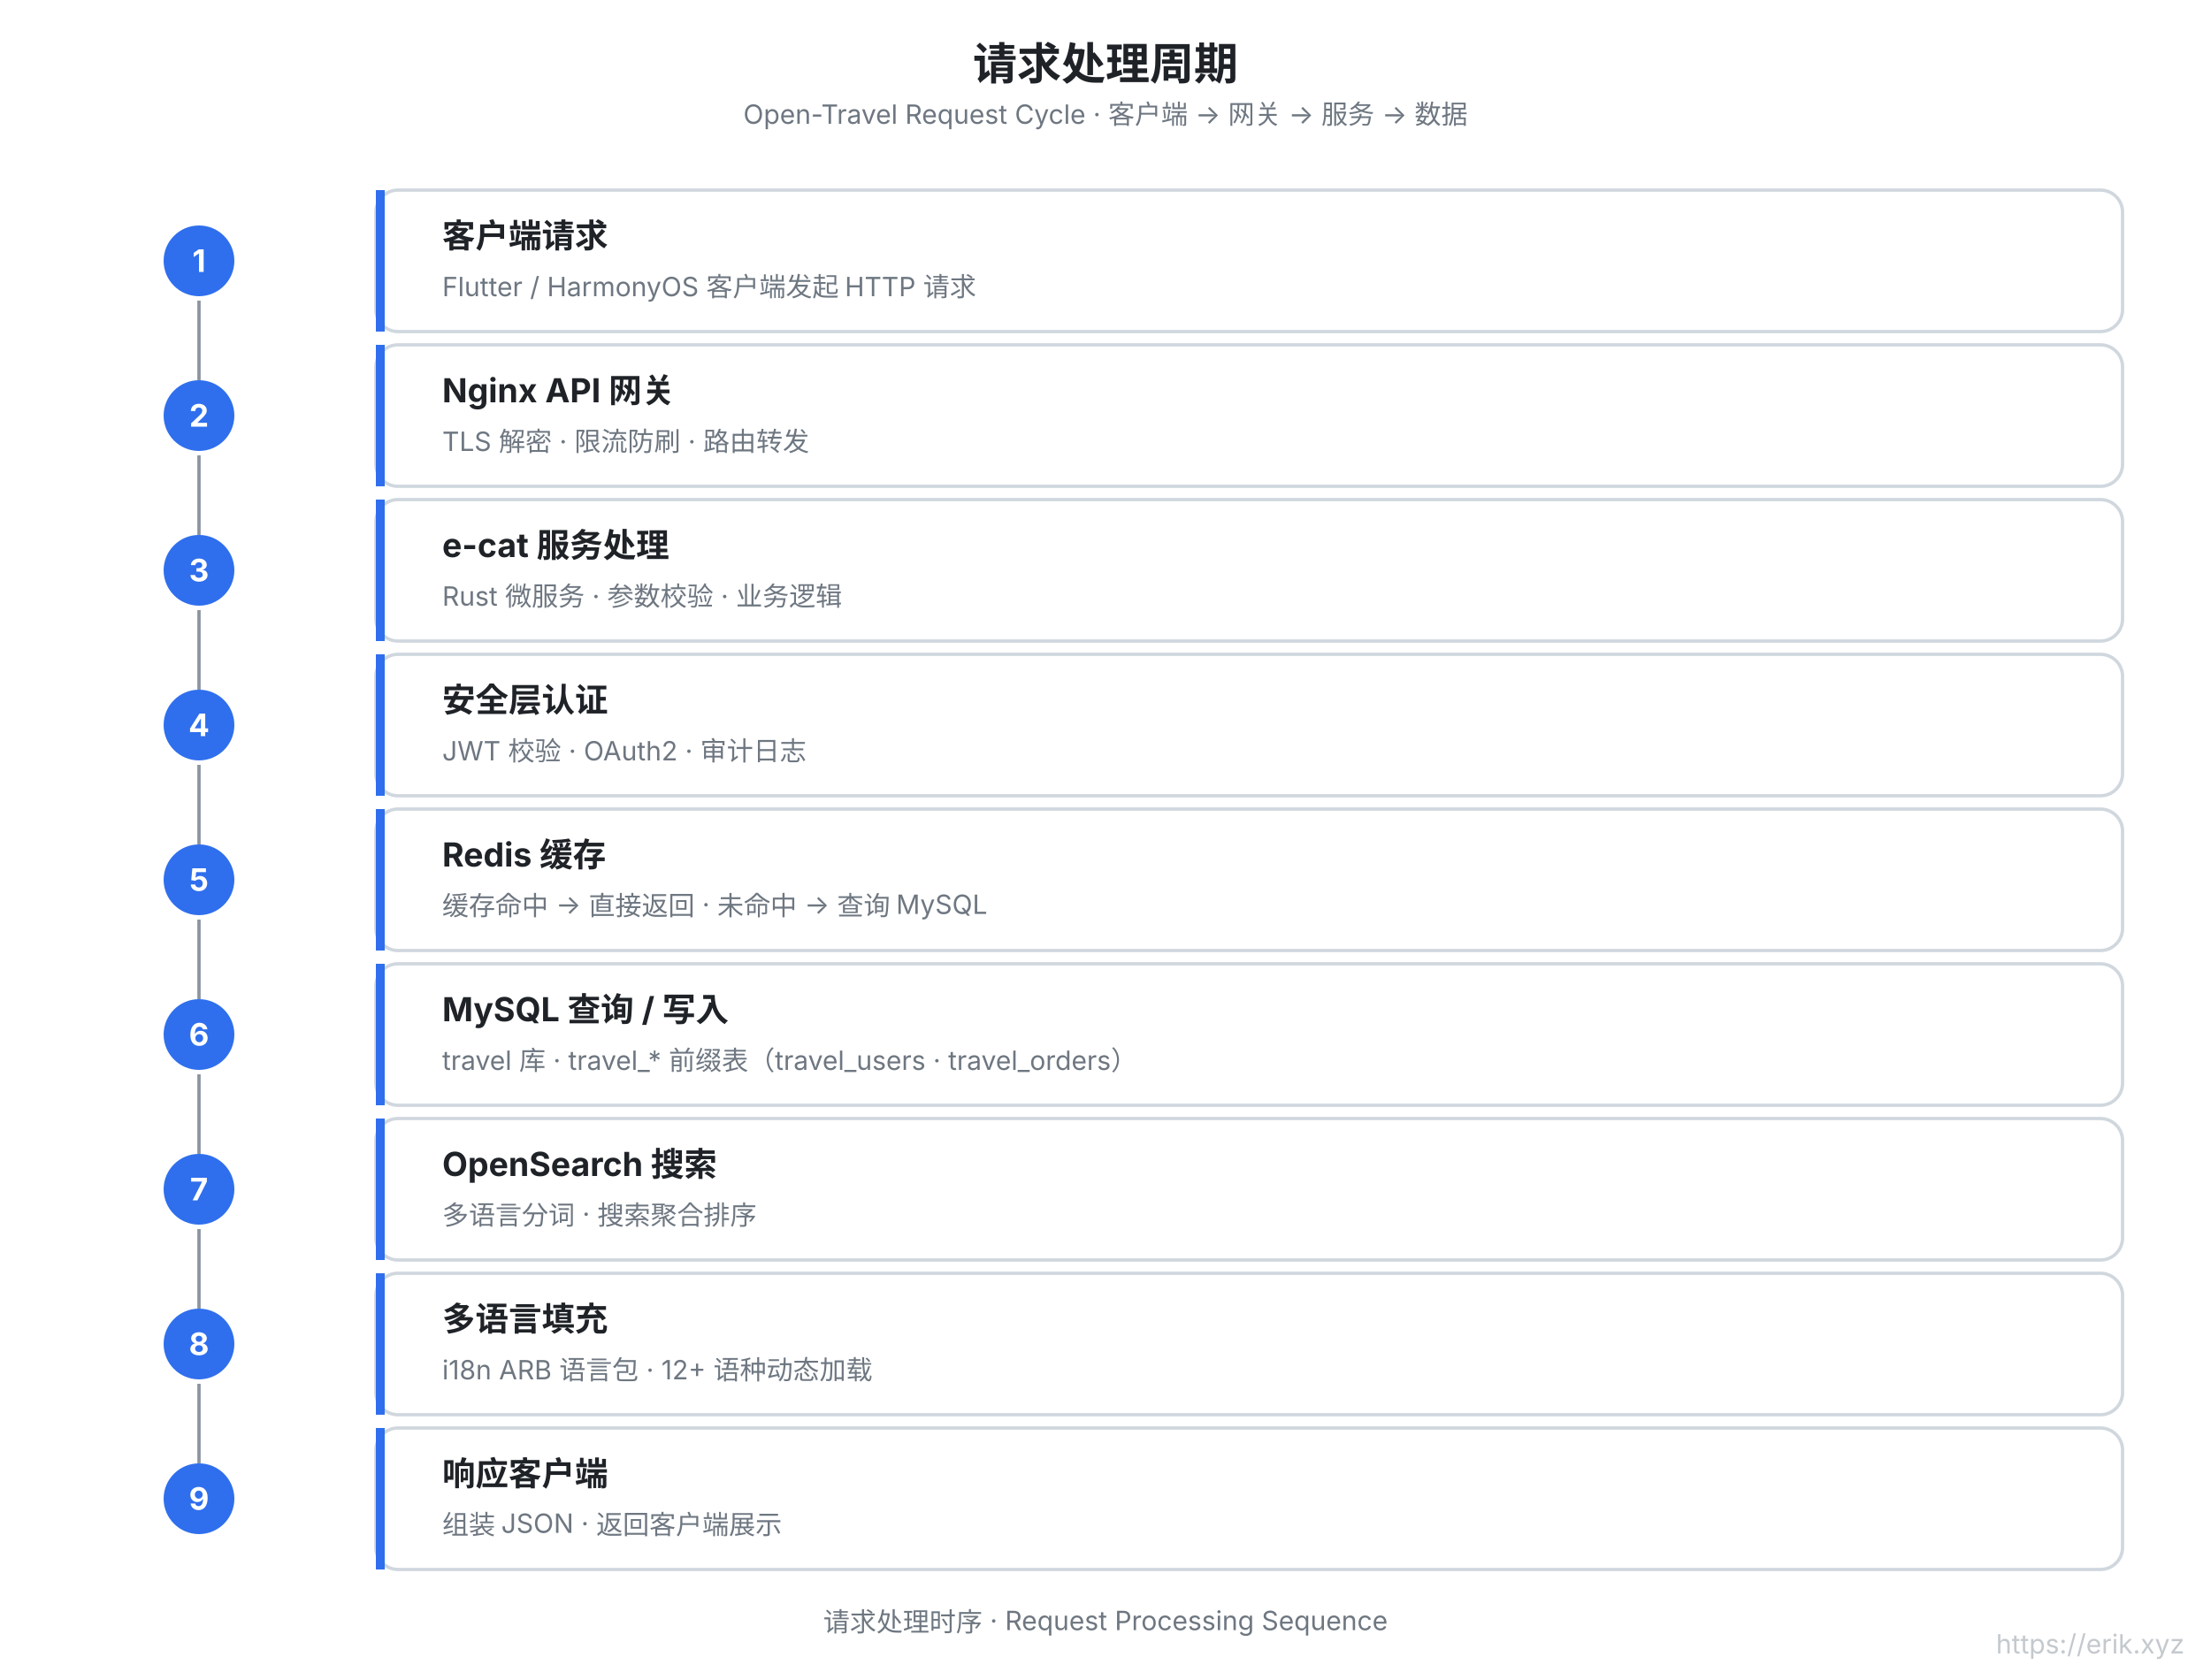
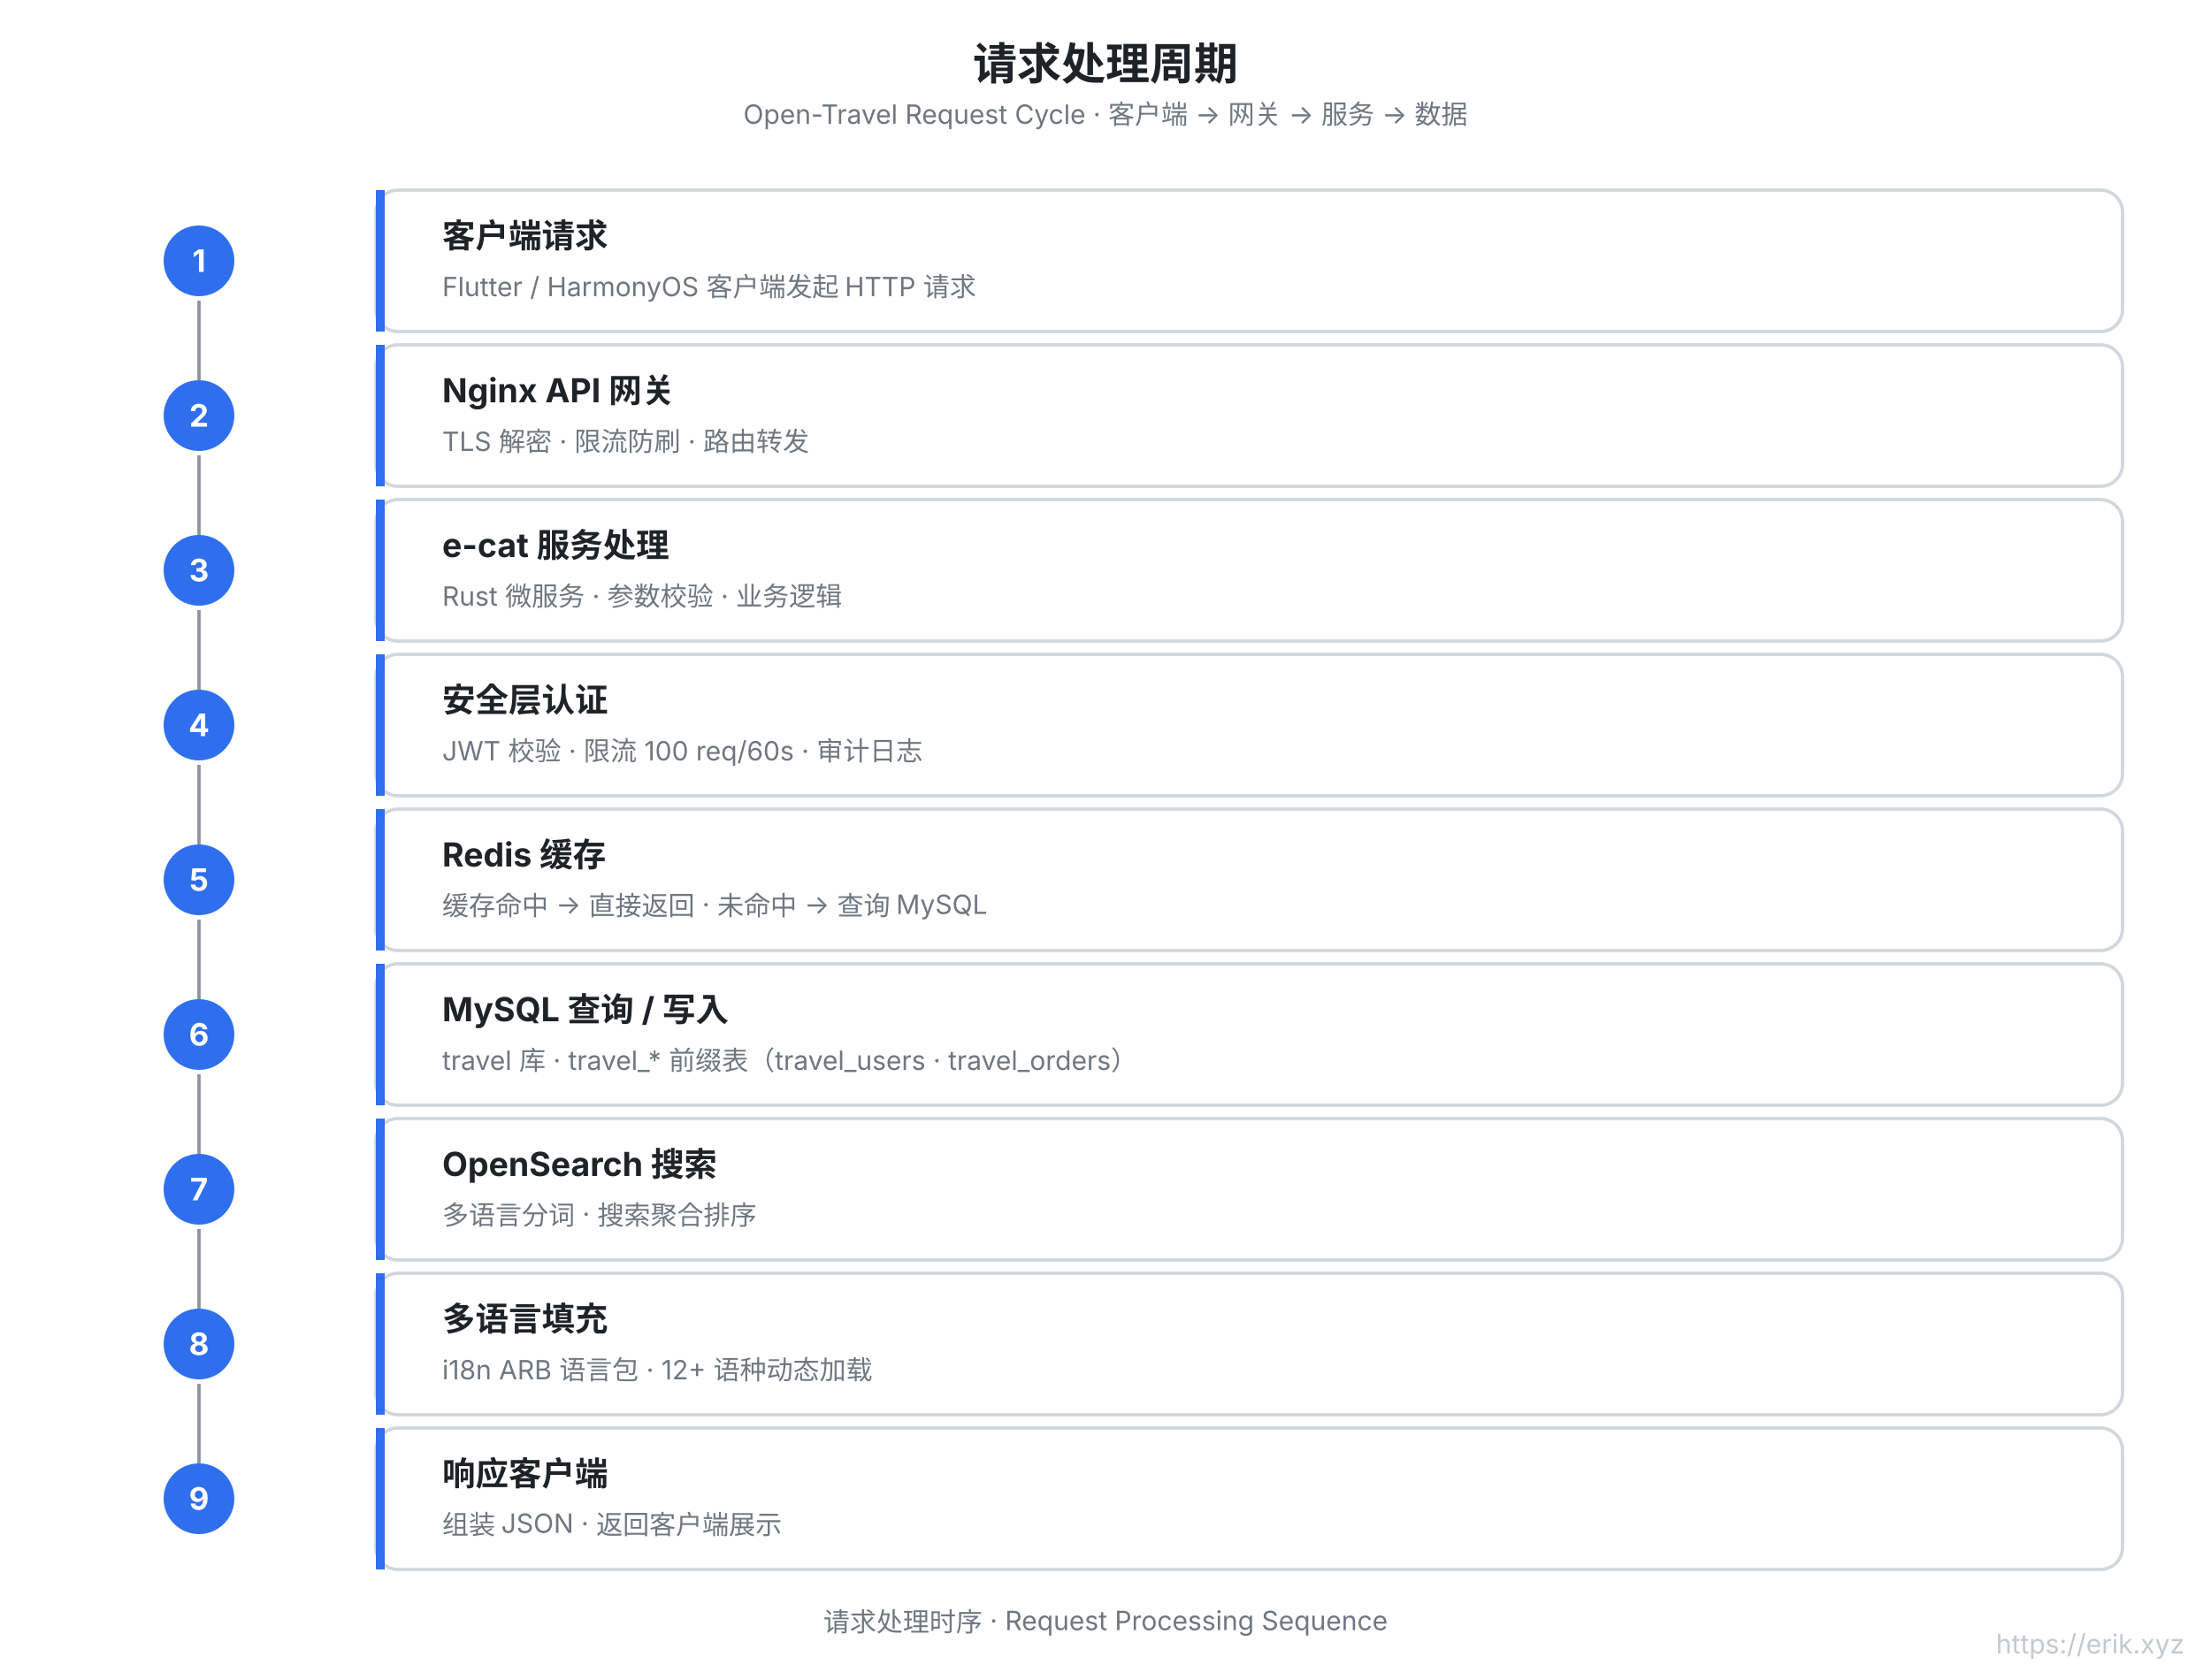
<svg xmlns="http://www.w3.org/2000/svg" width="1000" height="760" viewBox="0 0 1000 760">
  <defs>
    <style>
      text { font-family: system-ui, -apple-system, 'Segoe UI', sans-serif; }
      .t-title { font-size: 20px; font-weight: 700; fill: #1f2328; }
      .t-sub  { font-size: 12px; fill: #6e7781; }
      .t-m    { font-size: 15px; font-weight: 700; fill: #1f2328; }
      .t-s    { font-size: 12px; fill: #6e7781; }
      .box    { fill: #ffffff; stroke: #d0d7de; stroke-width: 1.5; rx: 10; }
      .accent { fill: #2f6fed; }
      .num    { fill: #2f6fed; }
      .arrow  { stroke: #8b949e; stroke-width: 1.5; }
    </style>
  </defs>
  <rect width="1000" height="760" fill="#ffffff" />
  <text x="500" y="36" text-anchor="middle" class="t-title">请求处理周期</text>
  <text x="500" y="56" text-anchor="middle" class="t-sub">Open-Travel Request Cycle · 客户端 → 网关 → 服务 → 数据</text>
  <rect x="170" y="86" width="790" height="64" class="box" />
  <rect x="170" y="86" width="4" height="64" class="accent" />
  <text x="200" y="112" class="t-m">客户端请求</text>
  <text x="200" y="134" class="t-s">Flutter / HarmonyOS 客户端发起 HTTP 请求</text>
  <circle cx="90" cy="118" r="16" class="num" />
  <text x="90" y="123" text-anchor="middle" font-family="system-ui, -apple-system, 'Segoe UI', sans-serif" font-size="14" font-weight="700" fill="#ffffff">1</text>
  <line x1="90" y1="136" x2="90" y2="172" class="arrow" />
  <rect x="170" y="156" width="790" height="64" class="box" />
  <rect x="170" y="156" width="4" height="64" class="accent" />
  <text x="200" y="182" class="t-m">Nginx API 网关</text>
  <text x="200" y="204" class="t-s">TLS 解密 · 限流防刷 · 路由转发</text>
  <circle cx="90" cy="188" r="16" class="num" />
  <text x="90" y="193" text-anchor="middle" font-family="system-ui, -apple-system, 'Segoe UI', sans-serif" font-size="14" font-weight="700" fill="#ffffff">2</text>
  <line x1="90" y1="206" x2="90" y2="242" class="arrow" />
  <rect x="170" y="226" width="790" height="64" class="box" />
  <rect x="170" y="226" width="4" height="64" class="accent" />
  <text x="200" y="252" class="t-m">e-cat 服务处理</text>
  <text x="200" y="274" class="t-s">Rust 微服务 · 参数校验 · 业务逻辑</text>
  <circle cx="90" cy="258" r="16" class="num" />
  <text x="90" y="263" text-anchor="middle" font-family="system-ui, -apple-system, 'Segoe UI', sans-serif" font-size="14" font-weight="700" fill="#ffffff">3</text>
  <line x1="90" y1="276" x2="90" y2="312" class="arrow" />
  <rect x="170" y="296" width="790" height="64" class="box" />
  <rect x="170" y="296" width="4" height="64" class="accent" />
  <text x="200" y="322" class="t-m">安全层认证</text>
-   <text x="200" y="344" class="t-s">JWT 校验 · OAuth2 · 审计日志</text>
+   <text x="200" y="344" class="t-s">JWT 校验 · 限流 100 req/60s · 审计日志</text>
  <circle cx="90" cy="328" r="16" class="num" />
  <text x="90" y="333" text-anchor="middle" font-family="system-ui, -apple-system, 'Segoe UI', sans-serif" font-size="14" font-weight="700" fill="#ffffff">4</text>
  <line x1="90" y1="346" x2="90" y2="382" class="arrow" />
  <rect x="170" y="366" width="790" height="64" class="box" />
  <rect x="170" y="366" width="4" height="64" class="accent" />
  <text x="200" y="392" class="t-m">Redis 缓存</text>
  <text x="200" y="414" class="t-s">缓存命中 → 直接返回 · 未命中 → 查询 MySQL</text>
  <circle cx="90" cy="398" r="16" class="num" />
  <text x="90" y="403" text-anchor="middle" font-family="system-ui, -apple-system, 'Segoe UI', sans-serif" font-size="14" font-weight="700" fill="#ffffff">5</text>
  <line x1="90" y1="416" x2="90" y2="452" class="arrow" />
  <rect x="170" y="436" width="790" height="64" class="box" />
  <rect x="170" y="436" width="4" height="64" class="accent" />
  <text x="200" y="462" class="t-m">MySQL 查询 / 写入</text>
  <text x="200" y="484" class="t-s">travel 库 · travel_* 前缀表（travel_users · travel_orders）</text>
  <circle cx="90" cy="468" r="16" class="num" />
  <text x="90" y="473" text-anchor="middle" font-family="system-ui, -apple-system, 'Segoe UI', sans-serif" font-size="14" font-weight="700" fill="#ffffff">6</text>
  <line x1="90" y1="486" x2="90" y2="522" class="arrow" />
  <rect x="170" y="506" width="790" height="64" class="box" />
  <rect x="170" y="506" width="4" height="64" class="accent" />
  <text x="200" y="532" class="t-m">OpenSearch 搜索</text>
  <text x="200" y="554" class="t-s">多语言分词 · 搜索聚合排序</text>
  <circle cx="90" cy="538" r="16" class="num" />
  <text x="90" y="543" text-anchor="middle" font-family="system-ui, -apple-system, 'Segoe UI', sans-serif" font-size="14" font-weight="700" fill="#ffffff">7</text>
  <line x1="90" y1="556" x2="90" y2="592" class="arrow" />
  <rect x="170" y="576" width="790" height="64" class="box" />
  <rect x="170" y="576" width="4" height="64" class="accent" />
  <text x="200" y="602" class="t-m">多语言填充</text>
  <text x="200" y="624" class="t-s">i18n ARB 语言包 · 12+ 语种动态加载</text>
  <circle cx="90" cy="608" r="16" class="num" />
  <text x="90" y="613" text-anchor="middle" font-family="system-ui, -apple-system, 'Segoe UI', sans-serif" font-size="14" font-weight="700" fill="#ffffff">8</text>
  <line x1="90" y1="626" x2="90" y2="662" class="arrow" />
  <rect x="170" y="646" width="790" height="64" class="box" />
  <rect x="170" y="646" width="4" height="64" class="accent" />
  <text x="200" y="672" class="t-m">响应客户端</text>
  <text x="200" y="694" class="t-s">组装 JSON · 返回客户端展示</text>
  <circle cx="90" cy="678" r="16" class="num" />
  <text x="90" y="683" text-anchor="middle" font-family="system-ui, -apple-system, 'Segoe UI', sans-serif" font-size="14" font-weight="700" fill="#ffffff">9</text>
  <text x="500" y="738" text-anchor="middle" class="t-sub">请求处理时序 · Request Processing Sequence</text>
  <text x="988" y="748" text-anchor="end" font-size="12" fill="#8b949e" fill-opacity="0.5" font-family="system-ui, -apple-system, 'Segoe UI', sans-serif">https://erik.xyz</text>
</svg>
